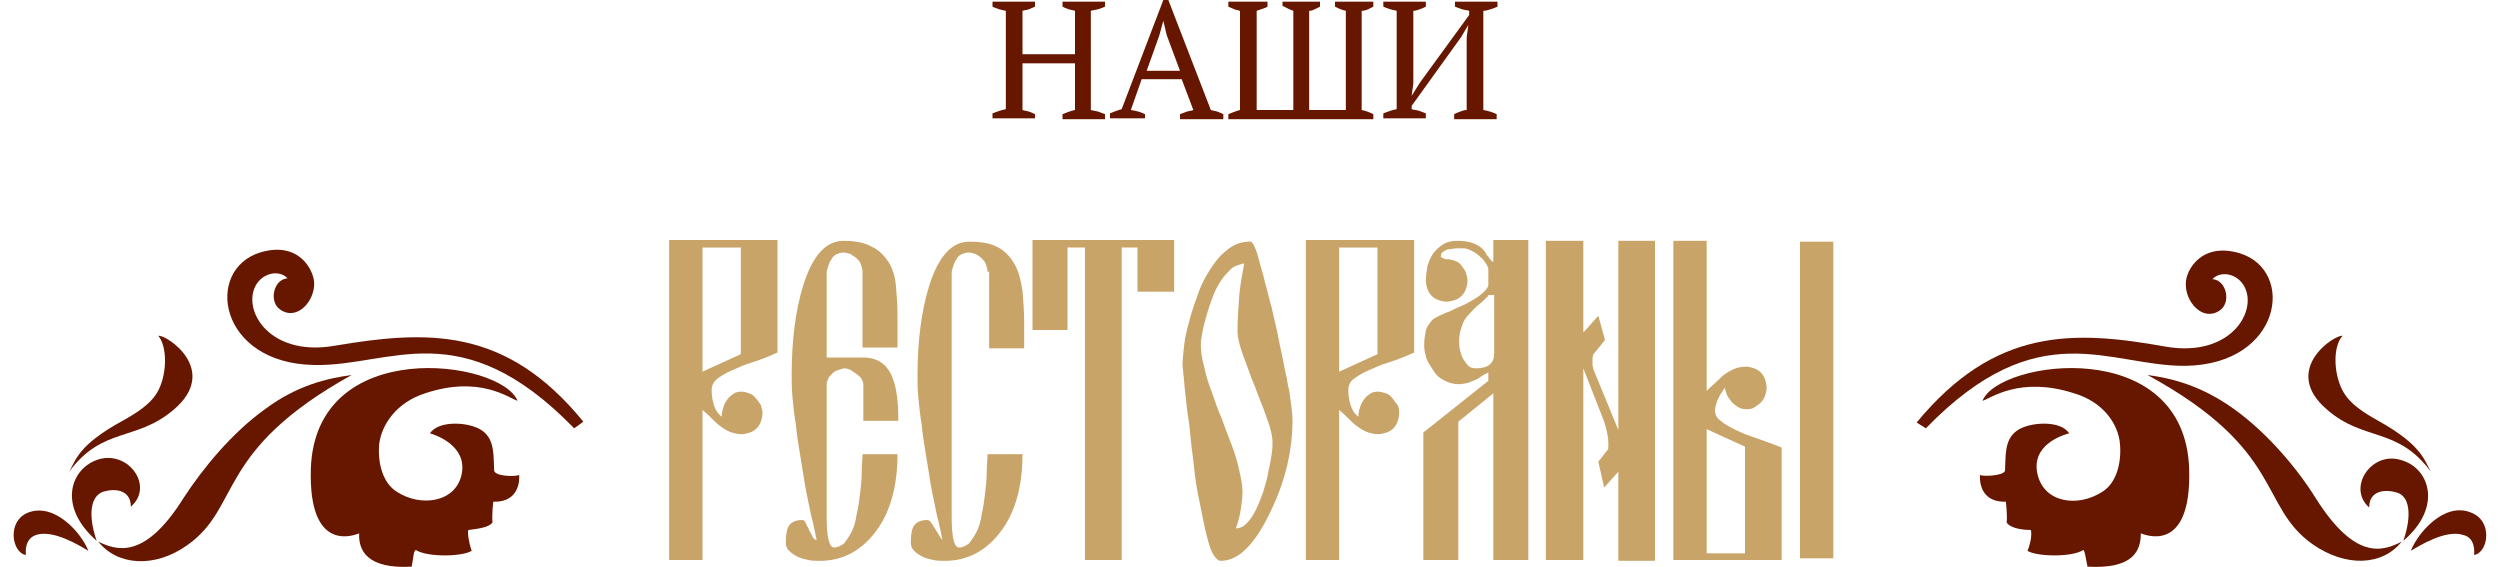
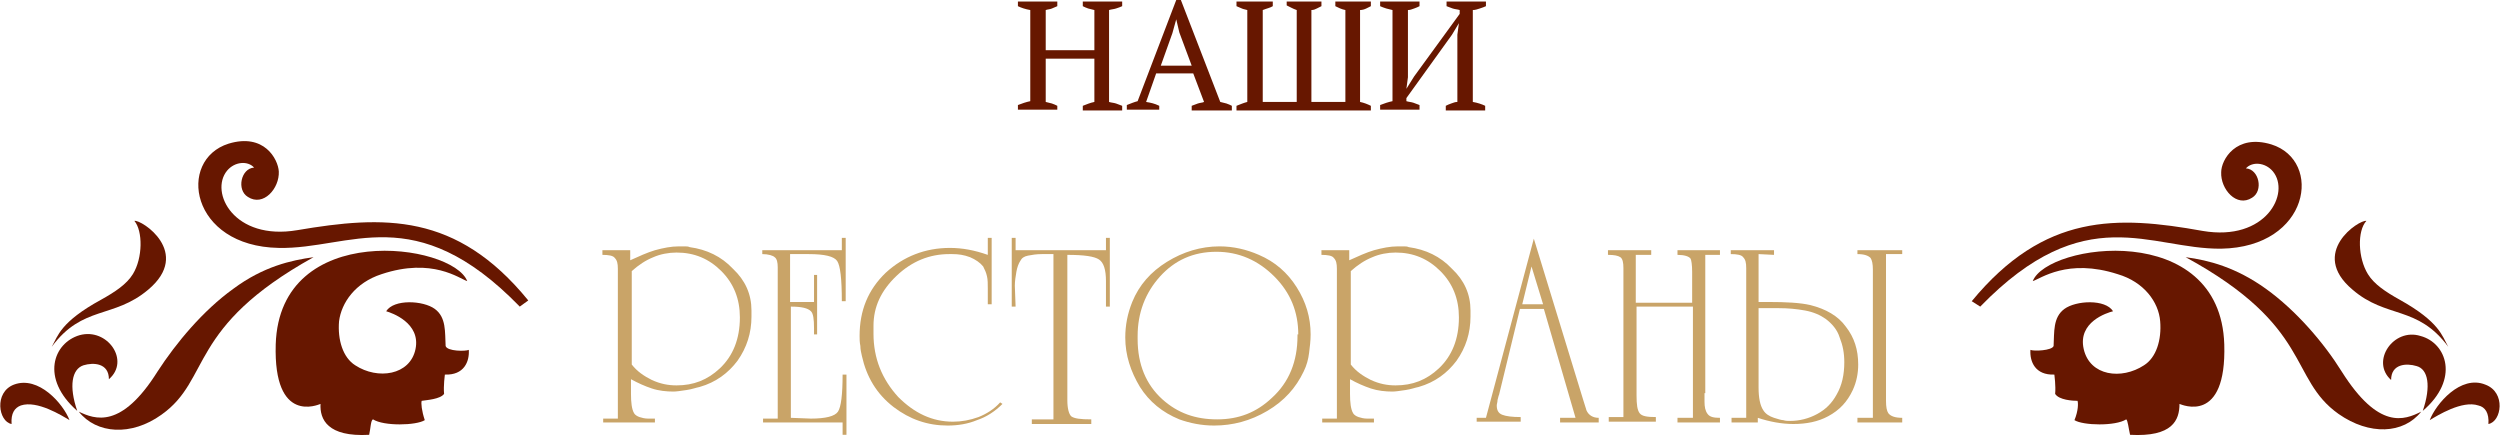
- <svg xmlns="http://www.w3.org/2000/svg" version="1.1" id="Слой_1" x="0px" y="0px" viewBox="0 0 300 68" style="enable-background:new 0 0 300 68;" xml:space="preserve">
+ <svg xmlns="http://www.w3.org/2000/svg" version="1.1" id="Restaurants" x="0px" y="0px" viewBox="0 0 323.7 57.5" style="enable-background:new 0 0 323.7 57.5;" xml:space="preserve">
  <style type="text/css">
- 	.or0{fill:#671700;}
- 	.or1{fill:#C9A468;}
+ 	.restaurants0{fill:#671700;}
+ 	.restaurants1{fill:#C9A468;}
</style>
  <g>
-     <path class="or0" d="M124.2,14.2h-5.1v-0.6c0.5-0.2,1.1-0.4,1.6-0.5V1.3c-0.6-0.1-1.2-0.3-1.6-0.5V0.2h5.1v0.6   c-0.2,0.1-0.5,0.2-0.7,0.3s-0.5,0.1-0.8,0.2v5.2h6.3V1.3c-0.3-0.1-0.5-0.1-0.8-0.2s-0.5-0.2-0.7-0.3V0.2h5.1v0.6   c-0.2,0.1-0.5,0.2-0.8,0.3s-0.6,0.1-0.9,0.2v11.9c0.3,0.1,0.6,0.1,0.9,0.2c0.3,0.1,0.5,0.2,0.8,0.3v0.6h-5.1v-0.6   c0.5-0.2,1-0.4,1.5-0.5V7.6h-6.3v5.6c0.3,0.1,0.5,0.1,0.8,0.2s0.5,0.2,0.7,0.3V14.2z" />
-     <path class="or0" d="M137.6,14.2h-4.4v-0.6c0.5-0.2,1-0.4,1.4-0.5L139.6,0h0.6l5.1,13.2c0.3,0.1,0.5,0.1,0.8,0.2   c0.3,0.1,0.5,0.2,0.7,0.3v0.6h-5.2v-0.6c0.3-0.1,0.5-0.2,0.8-0.3c0.3-0.1,0.6-0.1,0.8-0.2l-1.4-3.7h-4.8l-1.3,3.7   c0.6,0.1,1.1,0.2,1.7,0.5V14.2z M137.6,8.5h4L140,4.2l-0.4-1.7h0l-0.5,1.8L137.6,8.5z" />
-     <path class="or0" d="M153.9,0.2h4.5v0.6c-0.2,0.1-0.4,0.2-0.6,0.3c-0.2,0.1-0.4,0.2-0.7,0.2v11.9h4.4V1.3c-0.5-0.1-0.9-0.3-1.3-0.5   V0.2h4.6v0.6c-0.2,0.1-0.4,0.2-0.6,0.3c-0.2,0.1-0.5,0.2-0.8,0.2v11.9c0.5,0.1,1,0.3,1.4,0.5v0.6h-17.4v-0.6c0.5-0.2,1-0.4,1.4-0.5   V1.3c-0.3-0.1-0.5-0.1-0.7-0.2c-0.2-0.1-0.5-0.2-0.7-0.3V0.2h4.7v0.6c-0.3,0.2-0.8,0.3-1.3,0.5v11.9h4.4V1.3   c-0.3-0.1-0.5-0.2-0.7-0.3c-0.2-0.1-0.4-0.2-0.6-0.3V0.2z" />
-     <path class="or0" d="M171,14.2H166v-0.6c0.5-0.2,1.1-0.4,1.6-0.5V1.3c-0.3-0.1-0.5-0.1-0.8-0.2c-0.3-0.1-0.6-0.2-0.8-0.3V0.2h5.1   v0.6c-0.2,0.1-0.4,0.2-0.7,0.3s-0.5,0.2-0.8,0.2V10l-0.2,1.5l1-1.6l5.9-8.1V1.3c-0.3-0.1-0.6-0.1-0.9-0.2c-0.3-0.1-0.5-0.2-0.8-0.3   V0.2h5.1v0.6c-0.2,0.1-0.5,0.2-0.8,0.3c-0.3,0.1-0.6,0.2-0.9,0.2v11.9c0.6,0.1,1.2,0.3,1.6,0.5v0.6h-5.1v-0.6   c0.2-0.1,0.4-0.2,0.7-0.3c0.3-0.1,0.5-0.2,0.8-0.2V4.5l0.2-1.5l-0.9,1.5l-5.9,8.2v0.4c0.3,0.1,0.6,0.1,0.9,0.2s0.5,0.2,0.8,0.3   V14.2z" />
+     <path class="restaurants0" d="M136.9,14.2h-5.1v-0.6c0.5-0.2,1.1-0.4,1.6-0.5V1.3c-0.6-0.1-1.2-0.3-1.6-0.5V0.2h5.1v0.6   c-0.2,0.1-0.5,0.2-0.7,0.3s-0.5,0.1-0.8,0.2v5.2h6.3V1.3c-0.3-0.1-0.5-0.1-0.8-0.2s-0.5-0.2-0.7-0.3V0.2h5.1v0.6   c-0.2,0.1-0.5,0.2-0.8,0.3s-0.6,0.1-0.9,0.2v11.9c0.3,0.1,0.6,0.1,0.9,0.2c0.3,0.1,0.5,0.2,0.8,0.3v0.6h-5.1v-0.6   c0.5-0.2,1-0.4,1.5-0.5V7.6h-6.3v5.6c0.3,0.1,0.5,0.1,0.8,0.2s0.5,0.2,0.7,0.3V14.2z" />
+     <path class="restaurants0" d="M150.3,14.2h-4.4v-0.6c0.5-0.2,1-0.4,1.4-0.5l5-13.1h0.6l5.1,13.2c0.3,0.1,0.5,0.1,0.8,0.2   c0.3,0.1,0.5,0.2,0.7,0.3v0.6h-5.2v-0.6c0.3-0.1,0.5-0.2,0.8-0.3s0.6-0.1,0.8-0.2l-1.4-3.7h-4.8l-1.3,3.7c0.6,0.1,1.1,0.2,1.7,0.5   v0.5H150.3z M150.3,8.5h4l-1.6-4.3l-0.4-1.7l0,0l-0.5,1.8L150.3,8.5z" />
+     <path class="restaurants0" d="M166.6,0.2h4.5v0.6c-0.2,0.1-0.4,0.2-0.6,0.3c-0.2,0.1-0.4,0.2-0.7,0.2v11.9h4.4V1.3c-0.5-0.1-0.9-0.3-1.3-0.5   V0.2h4.6v0.6c-0.2,0.1-0.4,0.2-0.6,0.3c-0.2,0.1-0.5,0.2-0.8,0.2v11.9c0.5,0.1,1,0.3,1.4,0.5v0.6h-17.4v-0.6c0.5-0.2,1-0.4,1.4-0.5   V1.3c-0.3-0.1-0.5-0.1-0.7-0.2s-0.5-0.2-0.7-0.3V0.2h4.7v0.6c-0.3,0.2-0.8,0.3-1.3,0.5v11.9h4.4V1.3c-0.3-0.1-0.5-0.2-0.7-0.3   s-0.4-0.2-0.6-0.3L166.6,0.2L166.6,0.2z" />
+     <path class="restaurants0" d="M183.7,14.2h-5v-0.6c0.5-0.2,1.1-0.4,1.6-0.5V1.3c-0.3-0.1-0.5-0.1-0.8-0.2s-0.6-0.2-0.8-0.3V0.2h5.1v0.6   c-0.2,0.1-0.4,0.2-0.7,0.3s-0.5,0.2-0.8,0.2V10l-0.2,1.5l1-1.6l5.9-8.1V1.3c-0.3-0.1-0.6-0.1-0.9-0.2c-0.3-0.1-0.5-0.2-0.8-0.3V0.2   h5.1v0.6c-0.2,0.1-0.5,0.2-0.8,0.3s-0.6,0.2-0.9,0.2v11.9c0.6,0.1,1.2,0.3,1.6,0.5v0.6h-5.1v-0.6c0.2-0.1,0.4-0.2,0.7-0.3   s0.5-0.2,0.8-0.2V4.5l0.2-1.5L188,4.5l-5.9,8.2v0.4c0.3,0.1,0.6,0.1,0.9,0.2s0.5,0.2,0.8,0.3v0.6H183.7z" />
  </g>
+   <path class="restaurants0" d="M67.3,39.7l1.1-0.8c-9.3-11.4-18.7-11-29.9-9.1c-8.2,1.4-11.4-4.9-9.1-7.7c1-1.2,2.7-1.3,3.5-0.4  c-1.7,0.1-2.3,2.9-0.8,3.8c2,1.3,4.1-1.1,4-3.3c-0.1-1.6-1.9-5-6.5-3.6c-6.7,2.1-5,13.3,6.5,13.5C45.3,32.3,53.7,25.7,67.3,39.7  L67.3,39.7z" />
+   <path class="restaurants0" d="M6.7,44.9c0.8-1.4,1.1-3.2,6.4-6.1c1.8-1,3.3-2,4.1-3.3c1.3-2.1,1.3-5.6,0.2-6.9c0.9-0.2,7.5,4.1,1.8,8.9  C14.7,41.3,10.7,39.5,6.7,44.9L6.7,44.9z" />
+   <path class="restaurants0" d="M1.5,54.9c-1.7-0.3-2.3-4.1,0.3-5.1C5,48.6,8.2,52.3,9,54.4c-1-0.6-4.2-2.6-6.3-1.9C1.9,52.8,1.4,53.5,1.5,54.9  L1.5,54.9z" />
+   <path class="restaurants0" d="M10,53.2c-4.8-4.2-3.1-8.8,0.3-9.8c3.6-1,6.6,3.3,3.8,5.7c0-2.1-2-2.2-3.3-1.8C9.3,47.8,8.9,50,10,53.2L10,53.2  z" />
+   <path class="restaurants0" d="M10.2,53.3c2.1,1,5.5,2.3,10.2-5.2c2.4-3.7,5.9-7.9,9.8-10.7c3.9-2.9,7.5-3.7,10.4-4.1  c-16.4,9.1-13.2,15.8-19.7,20.4C17,56.5,12.5,56.2,10.2,53.3L10.2,53.3z" />
+   <path class="restaurants0" d="M60.5,36.4c-1-0.3-4.5-3.1-11.1-0.9c-3.4,1.1-5.2,3.7-5.5,6.1c-0.2,2.4,0.5,4.7,2.1,5.7  c2.9,1.9,7.1,1.3,7.8-2.1c0.7-3.4-3.1-4.7-3.8-4.9c1-1.6,4.8-1.4,6.3-0.3c1.5,1.1,1.3,3,1.4,4.8c0.2,0.7,2.6,0.7,3,0.5  c0.1,1.5-0.6,3.3-3.1,3.2c0,0-0.2,1.5-0.1,2.5c-0.5,0.7-2.3,0.8-2.9,0.9c-0.1,0.3,0,1.3,0.4,2.5c-1.1,0.7-5.3,0.8-6.7-0.1  c-0.3,0.1-0.3,1.1-0.5,2c-5.4,0.3-6.4-2-6.3-4c-0.3,0.1-6.1,2.7-5.8-7.7C36.2,28.4,58.6,31.5,60.5,36.4L60.5,36.4z" />
+   <path class="restaurants0" d="M256.4,39.7c13.6-14,22-7.4,31.2-7.5c11.5-0.2,13.2-11.4,6.5-13.5c-4.6-1.4-6.5,2-6.5,3.6c-0.1,2.2,2,4.6,4,3.3  c1.5-0.9,0.9-3.7-0.8-3.8c0.8-0.9,2.5-0.8,3.5,0.4c2.3,2.8-0.9,9.1-9.1,7.7c-11.1-2-20.5-2.3-29.9,9.1L256.4,39.7L256.4,39.7z" />
+   <path class="restaurants0" d="M317,44.9c-4-5.4-8-3.6-12.4-7.4c-5.7-4.8,0.9-9.1,1.8-8.9c-1.2,1.3-1.1,4.8,0.2,6.9c0.8,1.3,2.3,2.3,4.1,3.3  C315.9,41.7,316.2,43.5,317,44.9L317,44.9z" />
+   <path class="restaurants0" d="M322.2,54.9c0.1-1.4-0.4-2.2-1.3-2.4c-2.1-0.7-5.3,1.3-6.3,1.9c0.8-2.1,4-5.9,7.2-4.6  C324.5,50.8,323.9,54.6,322.2,54.9L322.2,54.9z" />
+   <path class="restaurants0" d="M313.7,53.2c1.1-3.2,0.7-5.4-0.8-5.8c-1.3-0.4-3.3-0.3-3.3,1.8c-2.7-2.4,0.3-6.8,3.8-5.7  C316.8,44.4,318.5,49.1,313.7,53.2L313.7,53.2z" />
+   <path class="restaurants0" d="M313.5,53.3c-2.3,2.9-6.7,3.1-10.7,0.3c-6.5-4.6-3.3-11.3-19.8-20.3c3,0.4,6.5,1.3,10.4,4.1s7.5,7,9.8,10.7  C308,55.7,311.3,54.4,313.5,53.3L313.5,53.3z" />
+   <path class="restaurants0" d="M263.2,36.4c1.9-4.9,24.3-8,24.8,8.2c0.3,10.4-5.5,7.8-5.8,7.7c0,2.1-0.9,4.3-6.4,4c-0.2-0.9-0.3-1.9-0.5-2  c-1.4,0.9-5.6,0.8-6.7,0.1c0.5-1.2,0.5-2.2,0.4-2.5c-0.6,0-2.4-0.1-2.9-0.9c0.1-1-0.1-2.5-0.1-2.5c-2.5,0.1-3.2-1.7-3.1-3.2  c0.4,0.2,2.8,0.1,3-0.5c0.1-1.8-0.1-3.7,1.4-4.8s5.3-1.3,6.3,0.3c-0.8,0.2-4.6,1.4-3.8,4.9c0.8,3.5,4.9,4,7.8,2.1  c1.6-1,2.3-3.3,2.1-5.7c-0.2-2.5-2.1-5.1-5.5-6.1C267.7,33.4,264.2,36.1,263.2,36.4L263.2,36.4z" />
  <g>
-     <path class="or1" d="M89.9,47.2c0.3,0.1,0.6,0.3,0.8,0.6c0.2,0.2,0.4,0.5,0.6,0.8c0.1,0.3,0.2,0.7,0.2,1c0,0.4-0.1,0.7-0.2,1   c-0.1,0.3-0.3,0.6-0.5,0.8c-0.2,0.2-0.5,0.4-0.8,0.5c-0.3,0.1-0.7,0.2-1,0.2c-0.5,0-0.8-0.1-1.2-0.2c-0.3-0.1-0.7-0.3-1-0.5   c-0.3-0.2-0.7-0.5-1.1-0.9c-0.4-0.4-0.8-0.8-1.4-1.3v18h-4V28.8h13v13.5c-1.1,0.5-2.1,0.9-3.1,1.2c-1,0.3-1.8,0.7-2.5,1   s-1.3,0.7-1.7,1c-0.4,0.4-0.6,0.8-0.6,1.3c0,0.7,0.1,1.3,0.3,1.9c0.2,0.6,0.5,1,0.9,1.3c0-0.4,0.1-0.8,0.2-1.1   c0.1-0.4,0.3-0.7,0.5-1c0.2-0.3,0.5-0.5,0.8-0.7c0.3-0.2,0.7-0.2,1-0.2C89.3,47,89.6,47.1,89.9,47.2z M88.9,29.7h-4.6v14.9l4.6-2.1   V29.7z" />
-     <path class="or1" d="M103.5,32.6c0-0.3-0.1-0.6-0.2-0.9c-0.1-0.3-0.3-0.5-0.5-0.7s-0.5-0.3-0.7-0.5c-0.3-0.1-0.6-0.2-0.9-0.2   c-0.3,0-0.5,0.1-0.8,0.2c-0.2,0.1-0.5,0.3-0.6,0.6c-0.2,0.2-0.3,0.5-0.4,0.8c-0.1,0.3-0.2,0.6-0.2,0.9v10.1h4.4   c1.8,0,3,0.9,3.6,2.7c0.4,1.1,0.6,2.7,0.6,4.9h-4.2v-4.4c0-0.2-0.1-0.4-0.2-0.6c-0.1-0.2-0.3-0.4-0.6-0.6c-0.2-0.2-0.5-0.3-0.7-0.5   c-0.3-0.1-0.5-0.2-0.7-0.2c-0.2,0-0.5,0.1-0.8,0.2c-0.3,0.1-0.5,0.2-0.7,0.4c-0.2,0.2-0.4,0.4-0.5,0.6c-0.1,0.2-0.2,0.5-0.2,0.7V62   c0,2.5,0.3,3.7,0.9,3.7c0.4,0,0.8-0.2,1.2-0.5c0.3-0.4,0.6-0.8,0.9-1.4s0.5-1.3,0.6-2.1c0.2-0.8,0.3-1.6,0.4-2.4   c0.1-0.8,0.2-1.7,0.2-2.5c0-0.8,0.1-1.6,0.1-2.3h4.2c0,3.9-0.9,7.1-2.7,9.4c-1.7,2.2-3.9,3.4-6.6,3.4c-0.5,0-1,0-1.4-0.1   c-0.5-0.1-0.9-0.2-1.3-0.4c-0.4-0.2-0.7-0.4-1-0.7c-0.3-0.3-0.4-0.6-0.4-1c0-0.9,0.1-1.5,0.3-1.9c0.3-0.5,0.8-0.8,1.7-0.8   c0.1,0,0.3,0.1,0.4,0.4s0.3,0.5,0.4,0.8c0.1,0.3,0.3,0.5,0.4,0.8c0.1,0.2,0.3,0.4,0.5,0.4c-0.2-0.9-0.4-2-0.7-3.1   c-0.2-1.1-0.5-2.3-0.7-3.5c-0.2-1.2-0.4-2.4-0.6-3.7c-0.2-1.2-0.4-2.4-0.5-3.6c-0.2-1.1-0.3-2.2-0.4-3.2C95,46.6,95,45.7,95,45   c0-4.3,0.5-7.9,1.4-10.8c1.1-3.5,2.7-5.3,4.8-5.3c1.4,0,2.5,0.2,3.4,0.7c0.9,0.4,1.5,1.1,2,1.8c0.5,0.8,0.8,1.7,0.9,2.8   s0.2,2.3,0.2,3.6v3.9h-4.2V32.6z" />
-     <path class="or1" d="M118.5,32.6c0-0.3-0.1-0.6-0.2-0.9c-0.1-0.3-0.3-0.5-0.5-0.7c-0.2-0.2-0.5-0.4-0.7-0.5   c-0.3-0.1-0.6-0.2-0.9-0.2c-0.3,0-0.5,0.1-0.8,0.2c-0.2,0.1-0.5,0.3-0.6,0.6c-0.2,0.2-0.3,0.5-0.4,0.8c-0.1,0.3-0.2,0.6-0.2,0.9V62   c0,2.5,0.3,3.7,0.9,3.7c0.4,0,0.8-0.2,1.2-0.5c0.3-0.4,0.6-0.8,0.9-1.4s0.5-1.3,0.6-2.1c0.2-0.8,0.3-1.6,0.4-2.4   c0.1-0.8,0.2-1.7,0.2-2.5c0-0.8,0.1-1.6,0.1-2.3h4.2c0,3.9-0.9,7.1-2.7,9.4c-1.7,2.2-3.9,3.4-6.6,3.4c-0.5,0-1,0-1.4-0.1   c-0.5-0.1-0.9-0.2-1.3-0.4c-0.4-0.2-0.7-0.4-1-0.7c-0.3-0.3-0.4-0.6-0.4-1c0-0.9,0.1-1.5,0.3-1.9c0.3-0.5,0.8-0.8,1.7-0.8   c0.1,0,0.3,0.1,0.5,0.4s0.3,0.5,0.5,0.8c0.2,0.3,0.3,0.5,0.5,0.8c0.1,0.2,0.3,0.4,0.3,0.4c-0.2-0.9-0.4-2-0.7-3.1   c-0.2-1.1-0.5-2.3-0.7-3.5c-0.2-1.2-0.4-2.4-0.6-3.7c-0.2-1.2-0.4-2.4-0.5-3.6c-0.2-1.1-0.3-2.2-0.4-3.2c-0.1-1-0.1-1.9-0.1-2.6   c0-4.3,0.5-7.9,1.4-10.8c1.1-3.5,2.7-5.3,4.8-5.3c1.5,0,2.6,0.2,3.5,0.7c0.9,0.5,1.5,1.2,2,2.1s0.7,1.9,0.9,3.1   c0.1,1.2,0.2,2.5,0.2,3.9v3h-4.2V32.6z" />
-     <path class="or1" d="M136.5,35v-5.3h-1.9v37.5h-4.4V29.7h-2.1v9.9h-4.2V28.8h17V35H136.5z" />
-     <path class="or1" d="M150.5,29.5c0.2,0.4,0.4,1,0.6,1.8s0.5,1.6,0.7,2.6c0.3,1,0.5,2,0.8,3c0.2,1,0.5,2.1,0.7,3.1   c0.2,1,0.4,2,0.6,2.9s0.3,1.7,0.5,2.4c0.1,0.7,0.2,1.2,0.3,1.5c0.2,1.5,0.4,2.7,0.4,3.7c0,1.7-0.2,3.4-0.6,5.2   c-0.4,1.7-1,3.5-1.9,5.4c-1.9,4.1-3.9,6.2-6.1,6.2c-0.3,0-0.5-0.2-0.8-0.6s-0.5-1-0.7-1.7c-0.2-0.7-0.4-1.5-0.6-2.5   c-0.2-1-0.4-2-0.6-3s-0.4-2.2-0.5-3.3s-0.3-2.3-0.4-3.4c-0.1-1.1-0.2-2.2-0.4-3.2c-0.1-1-0.2-1.9-0.3-2.7c-0.1-0.8-0.1-1.5-0.2-2   c0-0.5-0.1-0.9-0.1-1c0-0.7,0.1-1.5,0.2-2.5c0.1-1,0.4-2.1,0.7-3.2c0.3-1.1,0.7-2.2,1.1-3.3c0.4-1.1,1-2.1,1.6-3s1.3-1.6,2-2.1   s1.5-0.8,2.4-0.8C150.1,28.9,150.3,29.1,150.5,29.5z M147.7,32.3c-0.4,0.4-0.8,0.8-1.2,1.4s-0.7,1.2-1,2s-0.5,1.4-0.7,2.1   s-0.4,1.4-0.5,2c-0.1,0.6-0.2,1.1-0.2,1.5c0,0.8,0.1,1.7,0.4,2.7c0.2,1,0.5,2,0.9,3c0.4,1.1,0.7,2.1,1.2,3.2   c0.4,1.1,0.8,2.2,1.2,3.2c0.4,1,0.7,2.1,0.9,3s0.4,1.8,0.4,2.6c0,0.7-0.1,1.4-0.2,2.1s-0.3,1.5-0.6,2.3c0.5,0,0.9-0.2,1.3-0.6   c0.4-0.4,0.8-1,1.1-1.6s0.6-1.4,0.9-2.2c0.2-0.8,0.5-1.6,0.6-2.4c0.2-0.8,0.3-1.5,0.4-2.1c0.1-0.7,0.1-1.1,0.1-1.5   c0-0.4-0.1-1-0.3-1.7s-0.5-1.4-0.8-2.3c-0.3-0.8-0.7-1.7-1-2.6c-0.4-0.9-0.7-1.8-1-2.6c-0.3-0.8-0.6-1.6-0.8-2.3   c-0.2-0.7-0.3-1.3-0.3-1.7c0-1.4,0.1-2.8,0.2-4.2c0.1-1.4,0.4-2.7,0.6-4C148.6,31.8,148.1,31.9,147.7,32.3z" />
-     <path class="or1" d="M166.3,47.2c0.3,0.1,0.6,0.3,0.8,0.6s0.4,0.5,0.6,0.8s0.2,0.7,0.2,1c0,0.4-0.1,0.7-0.2,1s-0.3,0.6-0.5,0.8   c-0.2,0.2-0.5,0.4-0.8,0.5c-0.3,0.1-0.7,0.2-1,0.2c-0.5,0-0.8-0.1-1.2-0.2c-0.3-0.1-0.7-0.3-1-0.5c-0.3-0.2-0.7-0.5-1.1-0.9   s-0.8-0.8-1.4-1.3v18h-4V28.8h13v13.5c-1.1,0.5-2.1,0.9-3.1,1.2s-1.8,0.7-2.5,1s-1.3,0.7-1.7,1s-0.6,0.8-0.6,1.3   c0,0.7,0.1,1.3,0.3,1.9c0.2,0.6,0.5,1,0.9,1.3c0-0.4,0.1-0.8,0.2-1.1c0.1-0.4,0.3-0.7,0.5-1c0.2-0.3,0.5-0.5,0.8-0.7   c0.3-0.2,0.7-0.2,1-0.2C165.6,47,166,47.1,166.3,47.2z M165.3,29.7h-4.6v14.9l4.6-2.1V29.7z" />
-     <path class="or1" d="M174.6,31.3c0.3,0.1,0.6,0.3,0.8,0.6s0.4,0.5,0.5,0.8s0.2,0.7,0.2,1c0,0.4-0.1,0.7-0.2,1s-0.3,0.6-0.5,0.8   s-0.5,0.4-0.8,0.5c-0.3,0.1-0.7,0.2-1,0.2c-0.4,0-0.7-0.1-1-0.2c-0.3-0.1-0.6-0.3-0.8-0.5s-0.4-0.5-0.5-0.8s-0.2-0.6-0.2-1   c0-0.6,0.1-1.2,0.2-1.8c0.2-0.6,0.4-1.1,0.7-1.5s0.7-0.8,1.2-1.1s1-0.4,1.7-0.4c1.5,0,2.6,0.4,3.3,1.3c0,0,0.1,0.1,0.1,0.2   s0.2,0.3,0.3,0.4c0.1,0.2,0.2,0.3,0.3,0.4c0.1,0.1,0.2,0.2,0.2,0.2h0.1v-2.6h4.2v38.4h-4.2v-20l-4.2,3.4v16.6h-4.2V51.9l7.8-6.2v-1   c0,0-0.2,0.1-0.4,0.2c-0.2,0.1-0.5,0.3-0.8,0.5c-0.3,0.2-0.7,0.3-1.1,0.5c-0.4,0.1-0.8,0.2-1.2,0.2c-0.6,0-1.1-0.1-1.7-0.4   s-1-0.6-1.3-1.1s-0.7-1-0.9-1.5c-0.2-0.6-0.3-1.2-0.3-1.7c0-0.7,0.1-1.2,0.2-1.7s0.4-0.8,0.6-1.1s0.6-0.5,1-0.7s0.9-0.4,1.4-0.6   c0.4-0.2,0.8-0.4,1.3-0.6c0.5-0.2,1-0.5,1.5-0.8s0.9-0.6,1.2-0.9c0.3-0.3,0.5-0.6,0.5-0.8v-1.8c0-0.3-0.1-0.5-0.3-0.8   c-0.2-0.3-0.4-0.6-0.7-0.8c-0.3-0.3-0.6-0.5-1-0.7s-0.7-0.3-0.9-0.3c-0.3,0-0.5,0-0.9,0s-0.6,0.1-0.9,0.1s-0.5,0.2-0.7,0.3   c-0.2,0.1-0.3,0.3-0.3,0.6c0,0,0,0.1,0.1,0.1s0.1,0.1,0.2,0.1c0.1,0,0.2,0.1,0.2,0.1s0.1,0,0.1,0C174,31.1,174.3,31.2,174.6,31.3z    M178.6,35.5c-0.4,0.4-0.8,0.8-1.2,1.1s-0.8,0.8-1.2,1.2c-0.4,0.4-0.6,0.8-0.8,1.4s-0.3,1.1-0.3,1.6c0,0.4,0,0.8,0.1,1.2   s0.2,0.8,0.4,1.1c0.2,0.3,0.4,0.6,0.6,0.8c0.2,0.2,0.5,0.3,0.9,0.3c1.5,0,2.2-0.6,2.2-1.8v-7H178.6z" />
-     <path class="or1" d="M194.2,51.6V28.9h4.4v38.4h-4.4V56.6l-1.7,1.9l-0.7-3.1l1.1-1.4c0.1-0.1,0.1-0.2,0.1-0.4c0-0.1,0-0.3,0-0.5   c0-0.7-0.2-1.5-0.5-2.5l-2.5-6.4v23h-4.5V28.9h4.5v11l1.8-2l0.8,2.9l-1.3,1.6c-0.2,0.2-0.2,0.5-0.2,1c0,0.1,0,0.3,0,0.4   s0.1,0.3,0.1,0.5L194.2,51.6z" />
-     <path class="or1" d="M208.5,48.8c-0.3-0.2-0.6-0.4-0.8-0.7c-0.2-0.3-0.4-0.5-0.5-0.8c-0.1-0.3-0.2-0.5-0.2-0.8   c-0.2,0.3-0.4,0.6-0.6,0.9c-0.1,0.3-0.3,0.5-0.4,0.9s-0.2,0.6-0.2,0.9c0,0.5,0.2,1,0.7,1.3c0.4,0.4,1,0.7,1.8,1.1s1.6,0.7,2.5,1   s2,0.7,3,1.1v13.5h-13V28.9h4v18c0.5-0.5,1-0.9,1.4-1.3s0.7-0.7,1.1-0.9c0.3-0.2,0.7-0.4,1-0.5c0.3-0.1,0.7-0.2,1.2-0.2   c0.4,0,0.7,0.1,1,0.2c0.3,0.1,0.6,0.3,0.8,0.5c0.2,0.2,0.4,0.5,0.5,0.8c0.1,0.3,0.2,0.7,0.2,1c0,0.4-0.1,0.7-0.2,1   s-0.3,0.6-0.5,0.8s-0.5,0.4-0.8,0.6s-0.6,0.2-1,0.2S208.8,49,208.5,48.8z M209.4,66.4V53.6l-4.6-2.1v14.9H209.4z" />
+     <path class="restaurants1" d="M78.1,54.7v-0.5H80V34.8c0-0.7-0.1-1.1-0.4-1.4c-0.2-0.3-0.8-0.4-1.6-0.4v-0.6h3.6v1.3c1.1-0.5,2.2-1,3.2-1.3   c1.1-0.3,2.1-0.5,3.1-0.5c0.2,0,0.4,0,0.7,0s0.5,0,0.7,0.1c2.2,0.3,4.1,1.2,5.6,2.8c1.6,1.5,2.4,3.3,2.4,5.4V41   c0,2.1-0.6,4-1.8,5.7c-1.2,1.6-2.8,2.8-4.9,3.4c-0.5,0.1-1,0.3-1.7,0.4c-0.7,0.1-1.3,0.2-1.7,0.2c-0.9,0-1.9-0.1-2.8-0.4   c-0.9-0.3-1.8-0.7-2.7-1.2l0,1.9c0,1.1,0.1,2,0.4,2.5c0.1,0.2,0.4,0.4,0.7,0.5c0.3,0.1,0.7,0.2,1.1,0.2h0.9v0.5H78.1z M95.8,41.1   c0-2.4-0.8-4.4-2.4-6c-1.6-1.6-3.5-2.4-5.8-2.4c-1,0-2.1,0.2-3,0.6c-1,0.4-1.9,1-2.8,1.8v12.1c0.7,0.9,1.6,1.5,2.6,2   c1.1,0.5,2.1,0.7,3.2,0.7c2.2,0,4-0.7,5.6-2.2C94.9,46.1,95.8,43.9,95.8,41.1z" />
+     <path class="restaurants1" d="M102.4,39.1h3v-3.5h0.4v7.7h-0.4v-0.8c0-1.2-0.1-1.9-0.4-2.2c-0.4-0.4-1.2-0.6-2.6-0.6v14.4l2.6,0.1   c1.9,0,3.1-0.3,3.5-0.9c0.4-0.6,0.6-2.2,0.6-4.8h0.5v7.8h-0.5v-1.6H98.8v-0.5h1.9V34.6c0-0.6-0.1-1.1-0.4-1.3   c-0.2-0.2-0.8-0.4-1.6-0.4v-0.5h10.3v-1.6h0.5V39h-0.5c0-2.9-0.2-4.6-0.6-5.2c-0.4-0.6-1.6-0.9-3.7-0.9h-2.4V39.1z" />
+     <path class="restaurants1" d="M129.8,52.3c-1,1-2.1,1.7-3.3,2.1c-1.2,0.5-2.5,0.7-3.8,0.7c-2.6,0-4.9-0.8-7-2.4c-2.2-1.7-3.5-3.9-4.1-6.6   c-0.1-0.4-0.2-0.9-0.2-1.3c-0.1-0.5-0.1-0.9-0.1-1.3c0-3.3,1.1-6,3.4-8.2c2.3-2.1,5.1-3.2,8.3-3.2c1.6,0,3.2,0.3,4.9,0.9v-2.2h0.5   v8.6h-0.5v-2c0-0.6,0-1.2-0.1-1.6c-0.1-0.5-0.3-0.9-0.5-1.3c-0.4-0.5-1-0.9-1.7-1.2c-0.8-0.3-1.5-0.4-2.3-0.4h-0.4   c-2.5,0-4.8,0.9-6.8,2.8c-2,1.9-3,4-3,6.5v1c0,3.2,1.1,5.9,3.2,8.2c2.1,2.1,4.4,3.2,7.1,3.2c1.1,0,2.2-0.2,3.3-0.6   c1-0.4,2-1,2.8-1.9L129.8,52.3z" />
+     <path class="restaurants1" d="M136.5,32.9h-1.6c-0.7,0-1.3,0.1-1.8,0.2c-0.5,0.1-0.8,0.3-1,0.7c-0.2,0.3-0.4,0.8-0.5,1.4   c-0.1,0.6-0.2,1.2-0.2,1.8l0.1,2.7H131v-8.9h0.5v1.6h11.7v-1.6h0.5v8.9h-0.5v-3.3c0-1.5-0.3-2.4-0.9-2.8c-0.6-0.4-1.9-0.6-4.1-0.6   v18v0.8c0,1.1,0.2,1.8,0.5,2.1c0.4,0.3,1.2,0.4,2.6,0.4v0.6h-7.7v-0.6h2.8V32.9z" />
+     <path class="restaurants1" d="M168.8,48.1c-1,2.1-2.5,3.8-4.7,5.1c-2.2,1.3-4.5,1.9-6.9,1.9c-1.6,0-3.1-0.3-4.5-0.8   c-2.2-0.9-3.9-2.3-5.1-4.2c-1.2-2-1.9-4.1-1.9-6.4c0-1.6,0.3-3.1,0.9-4.6c0.9-2.2,2.4-3.9,4.5-5.2c2.1-1.3,4.4-2,6.8-2   c1.8,0,3.5,0.4,5.1,1.1c2.1,0.9,3.7,2.3,4.9,4.2c1.2,1.9,1.8,3.9,1.8,6.1c0,0.8-0.1,1.6-0.2,2.4C169.4,46.5,169.2,47.3,168.8,48.1z    M168.1,43.3c0-2.9-1-5.4-3.1-7.5c-2.1-2.1-4.6-3.2-7.5-3.2c-3,0-5.4,1.1-7.3,3.2c-1.9,2.1-2.9,4.7-2.9,7.7v0.4   c0,3.3,1.1,5.9,3.2,7.8c2,1.8,4.3,2.6,7.1,2.6s5.1-0.9,7.1-2.8c2.2-2,3.3-4.7,3.3-8V43.3z" />
+     <path class="restaurants1" d="M171.2,54.7v-0.5h1.9V34.8c0-0.7-0.1-1.1-0.4-1.4c-0.2-0.3-0.8-0.4-1.6-0.4v-0.6h3.6v1.3   c1.1-0.5,2.2-1,3.2-1.3c1.1-0.3,2.1-0.5,3.1-0.5c0.2,0,0.4,0,0.7,0s0.5,0,0.7,0.1c2.2,0.3,4.1,1.2,5.6,2.8c1.6,1.5,2.4,3.3,2.4,5.4   V41c0,2.1-0.6,4-1.8,5.7c-1.2,1.6-2.8,2.8-4.9,3.4c-0.5,0.1-1,0.3-1.7,0.4c-0.7,0.1-1.3,0.2-1.7,0.2c-0.9,0-1.9-0.1-2.8-0.4   c-0.9-0.3-1.8-0.7-2.7-1.2l0,1.9c0,1.1,0.1,2,0.4,2.5c0.1,0.2,0.4,0.4,0.7,0.5c0.3,0.1,0.7,0.2,1.1,0.2h0.9v0.5H171.2z M188.9,41.1   c0-2.4-0.8-4.4-2.4-6c-1.6-1.6-3.5-2.4-5.8-2.4c-1,0-2.1,0.2-3,0.6c-1,0.4-1.9,1-2.8,1.8v12.1c0.7,0.9,1.6,1.5,2.6,2   c1.1,0.5,2.1,0.7,3.2,0.7c2.2,0,4-0.7,5.6-2.2C188,46.1,188.9,43.9,188.9,41.1z" />
+     <path class="restaurants1" d="M191.2,54.7v-0.6h1.2l6.2-23.2l6.4,20.9c0.2,0.7,0.4,1.2,0.4,1.3c0.3,0.7,0.9,1,1.6,1v0.6h-5v-0.6l2,0   L199.9,40h-3.1l-2.7,11.1c-0.1,0.2-0.1,0.4-0.2,0.7c0,0.3-0.1,0.5-0.1,0.7c0,0.6,0.2,1,0.7,1.2c0.5,0.2,1.3,0.3,2.4,0.3v0.6H191.2z    M197.1,39.4l2.7,0l-1.5-4.9L197.1,39.4z" />
+     <path class="restaurants1" d="M220.7,50.9V52c0,0.7,0.1,1.2,0.4,1.6s0.8,0.5,1.6,0.5v0.6h-5.5v-0.6h2V39.7h-7.3v11.1v0.4   c0,1.2,0.1,1.9,0.4,2.3c0.3,0.4,1,0.5,2.1,0.5v0.6h-6.1v-0.6h1.9V34.7c0-0.7-0.1-1.2-0.4-1.4S209,33,208.2,33v-0.6h5.6V33h-2v6.2   h7.3v-4c0-0.9-0.1-1.5-0.2-1.7c-0.2-0.3-0.8-0.5-1.7-0.5v-0.6h5.5V33h-1.9V50.9z" />
+     <path class="restaurants1" d="M227.7,32.9v6.2h1.2c2.4,0,4.2,0.1,5.5,0.4c2,0.5,3.6,1.4,4.6,2.8c1.1,1.4,1.6,3,1.6,4.9   c0,1.1-0.2,2.2-0.7,3.3c-0.7,1.5-1.7,2.6-3.2,3.4c-1.3,0.7-2.8,1-4.5,1c-1.5,0-3.1-0.3-4.6-0.8v0.6h-3.4v-0.6h1.9V34.7   c0-0.7-0.1-1.1-0.4-1.4c-0.2-0.3-0.8-0.4-1.6-0.4v-0.5h5.6v0.6L227.7,32.9z M236.4,41.3c-0.7-0.5-1.6-0.9-2.7-1.1   c-1.1-0.2-2.2-0.3-3.4-0.3h-2.6v8.5v1.8c0,1.3,0.2,2.3,0.6,2.9c0.3,0.5,0.8,0.8,1.4,1c0.6,0.2,1,0.3,1.2,0.3   c0.3,0.1,0.6,0.1,0.9,0.1c1.2,0,2.4-0.3,3.5-0.9c1.1-0.6,1.9-1.4,2.5-2.5c0.7-1.2,1-2.6,1-4.2c0-1.2-0.2-2.2-0.6-3.2   C237.9,42.7,237.2,41.9,236.4,41.3z M242.5,36.1v-1.2c0-0.7-0.1-1.2-0.3-1.5c-0.3-0.3-0.8-0.5-1.7-0.5v-0.5h5.8v0.5h-2.1v18v1   c0,0.8,0.1,1.3,0.3,1.6c0.3,0.4,0.9,0.6,1.8,0.6v0.6h-5.8v-0.6h2V36.1z" />
  </g>
-   <path class="or0" d="M68.9,51.4l1.1-0.8c-9.3-11.4-18.7-11-29.9-9.1c-8.2,1.4-11.4-4.9-9.1-7.7c1-1.2,2.7-1.3,3.5-0.4  c-1.7,0.1-2.3,2.9-0.8,3.8c2,1.3,4.1-1.1,4-3.3c-0.1-1.6-1.9-5-6.5-3.6c-6.7,2.1-5,13.3,6.5,13.5C46.9,44,55.3,37.4,68.9,51.4  L68.9,51.4z" />
-   <path class="or0" d="M8.3,56.6c0.8-1.4,1.1-3.2,6.4-6.1c1.8-1,3.3-2,4.1-3.3c1.3-2.1,1.3-5.6,0.2-6.9c0.9-0.2,7.5,4.1,1.8,8.9  C16.3,53,12.3,51.2,8.3,56.6L8.3,56.6z" />
-   <path class="or0" d="M3.1,66.6c-1.7-0.3-2.3-4.1,0.3-5.1c3.2-1.2,6.4,2.5,7.2,4.6c-1-0.6-4.2-2.6-6.3-1.9C3.5,64.5,3,65.2,3.1,66.6  L3.1,66.6z" />
-   <path class="or0" d="M11.6,64.9c-4.8-4.2-3.1-8.8,0.3-9.8c3.6-1,6.6,3.3,3.8,5.7c0-2.1-2-2.2-3.3-1.8C10.9,59.5,10.5,61.7,11.6,64.9  L11.6,64.9z" />
-   <path class="or0" d="M11.8,65c2.1,1,5.5,2.3,10.2-5.2c2.4-3.7,5.9-7.9,9.8-10.7c3.9-2.9,7.5-3.7,10.4-4.1  C25.8,54.1,29,60.8,22.5,65.4C18.6,68.2,14.1,67.9,11.8,65L11.8,65z" />
-   <path class="or0" d="M62.1,48.1c-1-0.3-4.5-3.1-11.1-0.9c-3.4,1.1-5.2,3.7-5.5,6.1C45.3,55.7,46,58,47.6,59c2.9,1.9,7.1,1.3,7.8-2.1  c0.7-3.4-3.1-4.7-3.8-4.9c1-1.6,4.8-1.4,6.3-0.3c1.5,1.1,1.3,3,1.4,4.8c0.2,0.7,2.6,0.7,3,0.5c0.1,1.5-0.6,3.3-3.1,3.2  c0,0-0.2,1.5-0.1,2.5c-0.5,0.7-2.3,0.8-2.9,0.9c-0.1,0.3,0,1.3,0.4,2.5c-1.1,0.7-5.3,0.8-6.7-0.1c-0.3,0.1-0.3,1.1-0.5,2  C44,68.3,43,66,43.1,64c-0.3,0.1-6.1,2.7-5.8-7.7C37.8,40.1,60.2,43.2,62.1,48.1L62.1,48.1z" />
-   <path class="or0" d="M231.1,51.4c13.6-14,22-7.4,31.2-7.5c11.5-0.2,13.2-11.4,6.5-13.5c-4.6-1.4-6.5,2-6.5,3.6c-0.1,2.2,2,4.6,4,3.3  c1.5-0.9,0.9-3.7-0.8-3.8c0.8-0.9,2.5-0.8,3.5,0.4c2.3,2.8-0.9,9.1-9.1,7.7c-11.1-2-20.5-2.3-29.9,9.1L231.1,51.4L231.1,51.4z" />
-   <path class="or0" d="M291.7,56.6c-4-5.4-8-3.6-12.4-7.4c-5.7-4.8,0.9-9.1,1.8-8.9c-1.2,1.3-1.1,4.8,0.2,6.9c0.8,1.3,2.3,2.3,4.1,3.3  C290.6,53.4,290.9,55.2,291.7,56.6L291.7,56.6z" />
-   <path class="or0" d="M296.9,66.6c0.1-1.4-0.4-2.2-1.3-2.4c-2.1-0.7-5.3,1.3-6.3,1.9c0.8-2.1,4-5.9,7.2-4.6  C299.2,62.5,298.6,66.3,296.9,66.6L296.9,66.6z" />
-   <path class="or0" d="M288.4,64.9c1.1-3.2,0.7-5.4-0.8-5.8c-1.3-0.4-3.3-0.3-3.3,1.8c-2.7-2.4,0.3-6.8,3.8-5.7  C291.5,56.1,293.2,60.8,288.4,64.9L288.4,64.9z" />
-   <path class="or0" d="M288.2,65c-2.3,2.9-6.7,3.1-10.7,0.3c-6.5-4.6-3.3-11.3-19.8-20.3c3,0.4,6.5,1.3,10.4,4.1  c3.9,2.8,7.5,7,9.8,10.7C282.7,67.4,286,66.1,288.2,65L288.2,65z" />
-   <path class="or0" d="M237.9,48.1c1.9-4.9,24.3-8,24.8,8.2c0.3,10.4-5.5,7.8-5.8,7.7c0,2.1-0.9,4.3-6.4,4c-0.2-0.9-0.3-1.9-0.5-2  c-1.4,0.9-5.6,0.8-6.7,0.1c0.5-1.2,0.5-2.2,0.4-2.5c-0.6,0-2.4-0.1-2.9-0.9c0.1-1-0.1-2.5-0.1-2.5c-2.5,0.1-3.2-1.7-3.1-3.2  c0.4,0.2,2.8,0.1,3-0.5c0.1-1.8-0.1-3.7,1.4-4.8c1.5-1.1,5.3-1.3,6.3,0.3c-0.8,0.2-4.6,1.4-3.8,4.9s4.9,4,7.8,2.1  c1.6-1,2.3-3.3,2.1-5.7c-0.2-2.5-2.1-5.1-5.5-6.1C242.4,45.1,238.9,47.8,237.9,48.1L237.9,48.1z" />
-   <rect x="216" y="29" class="or1" width="4" height="38" />
</svg>
